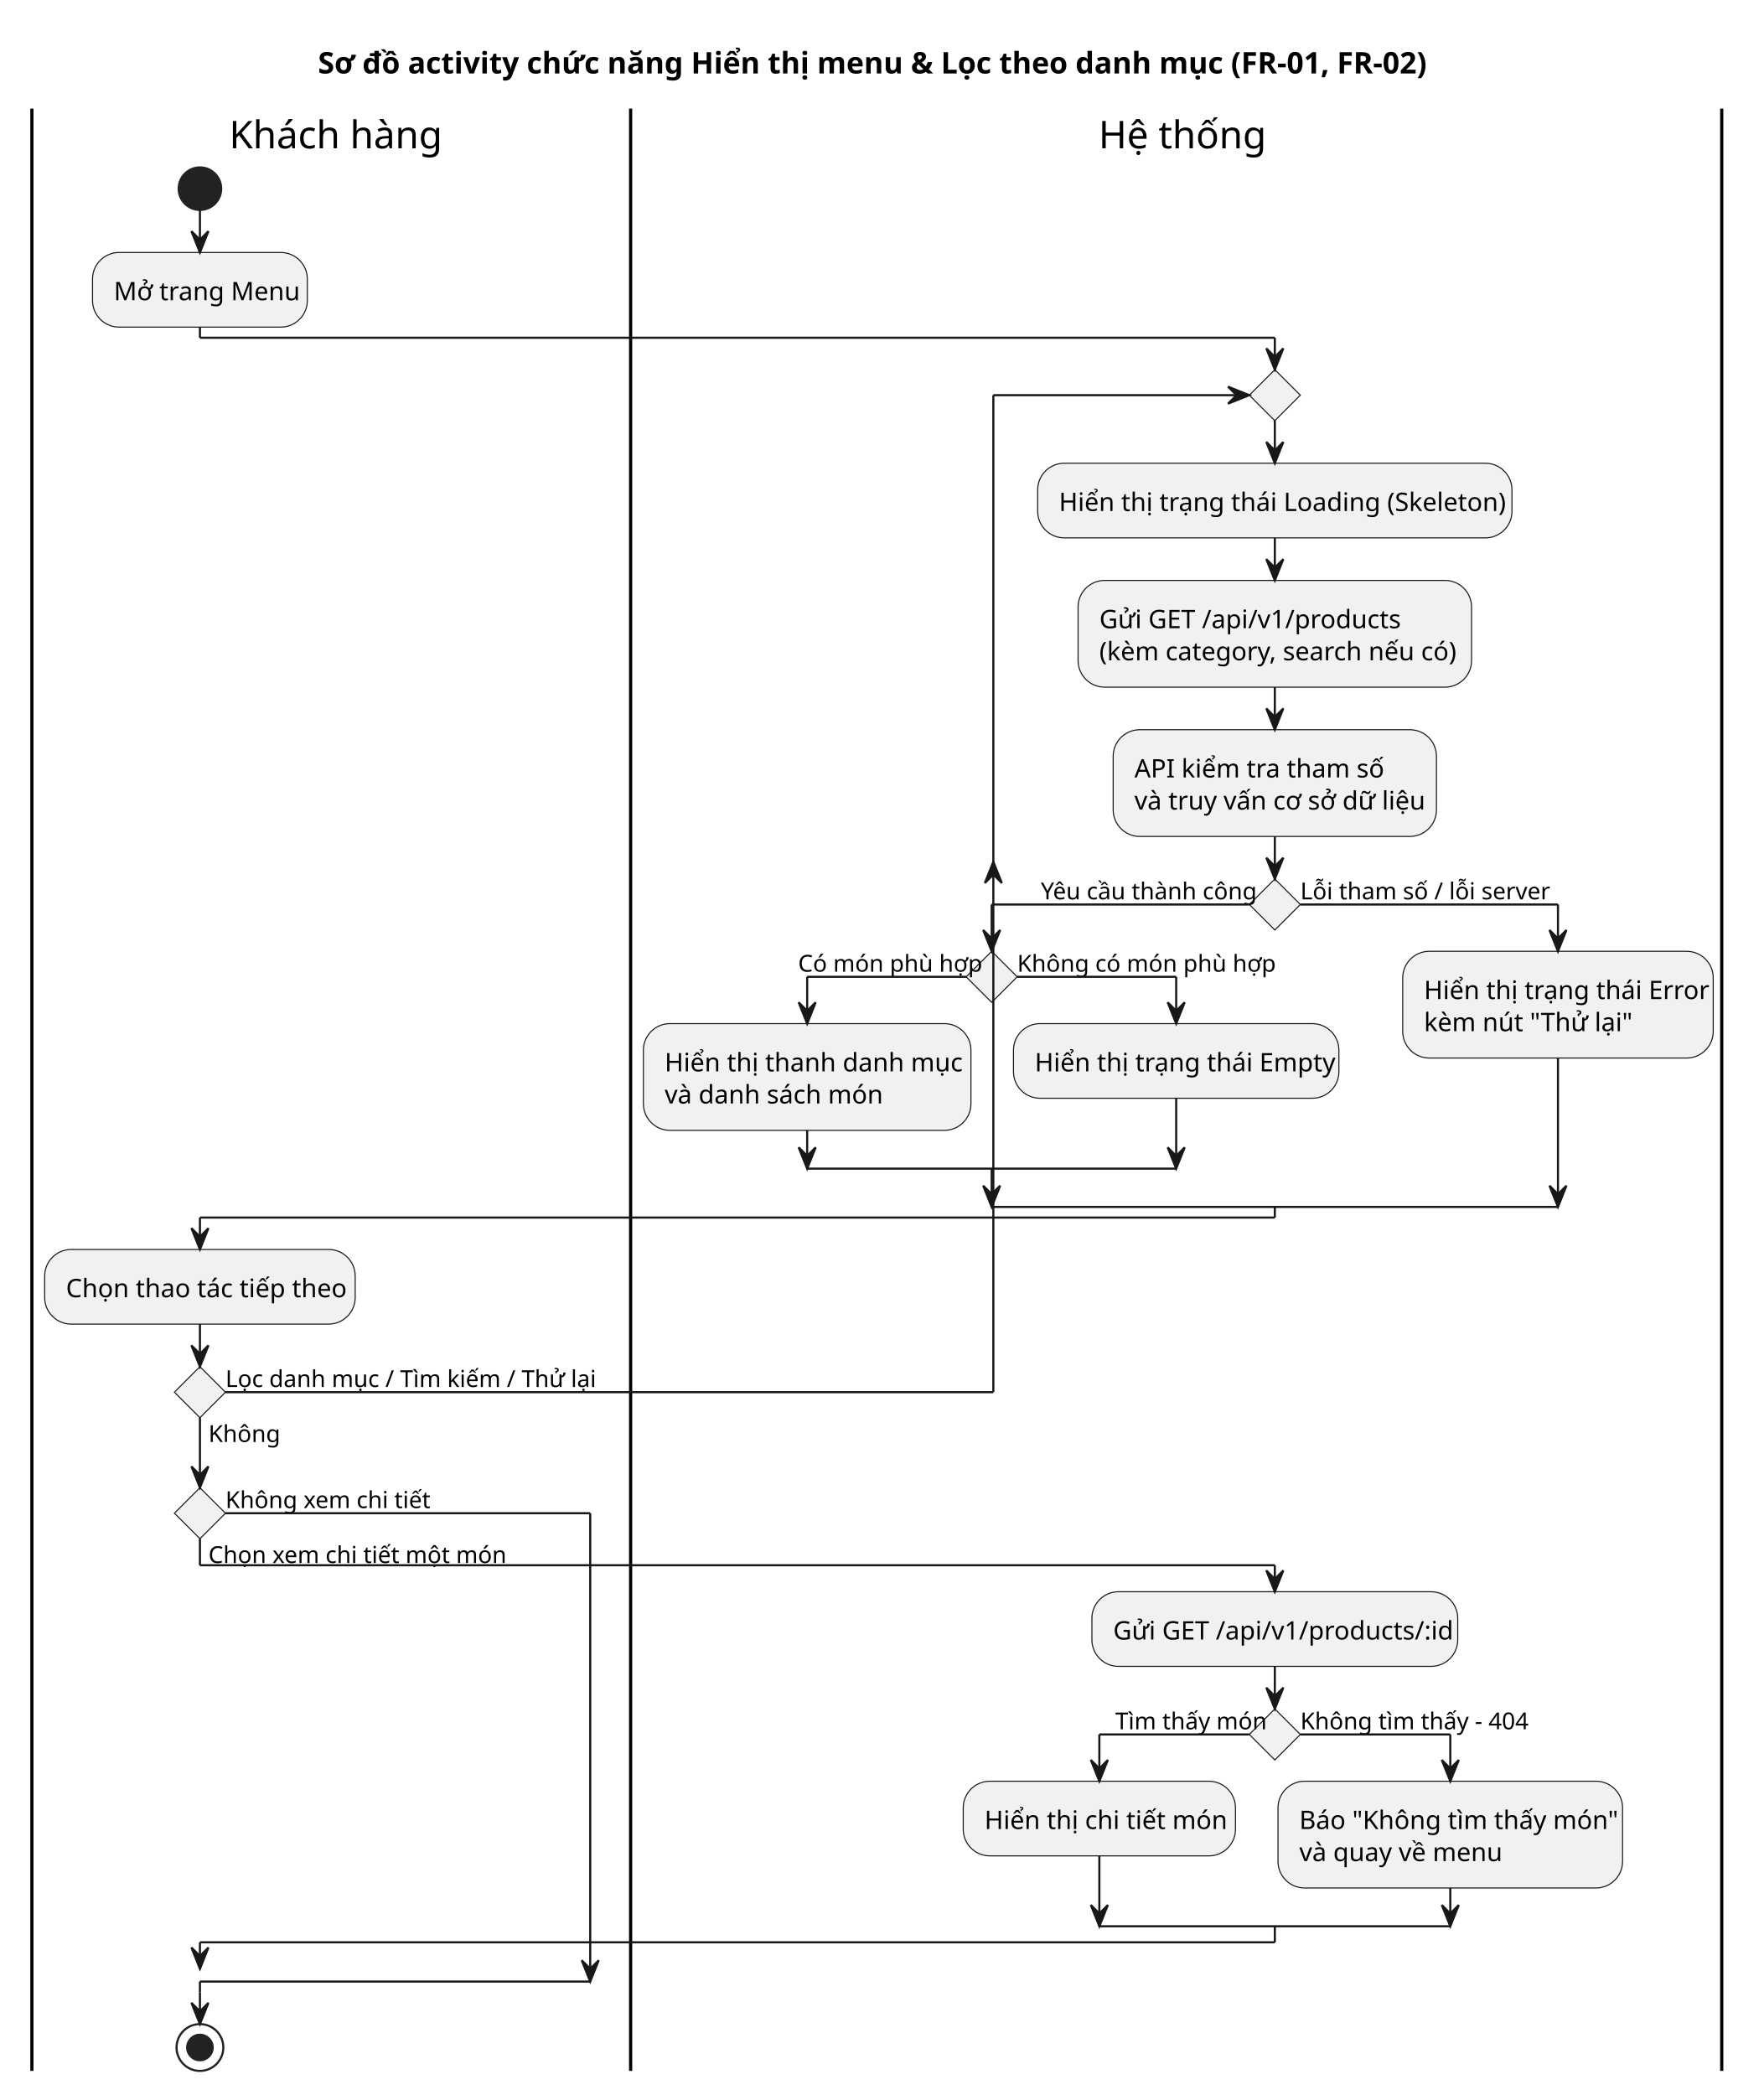
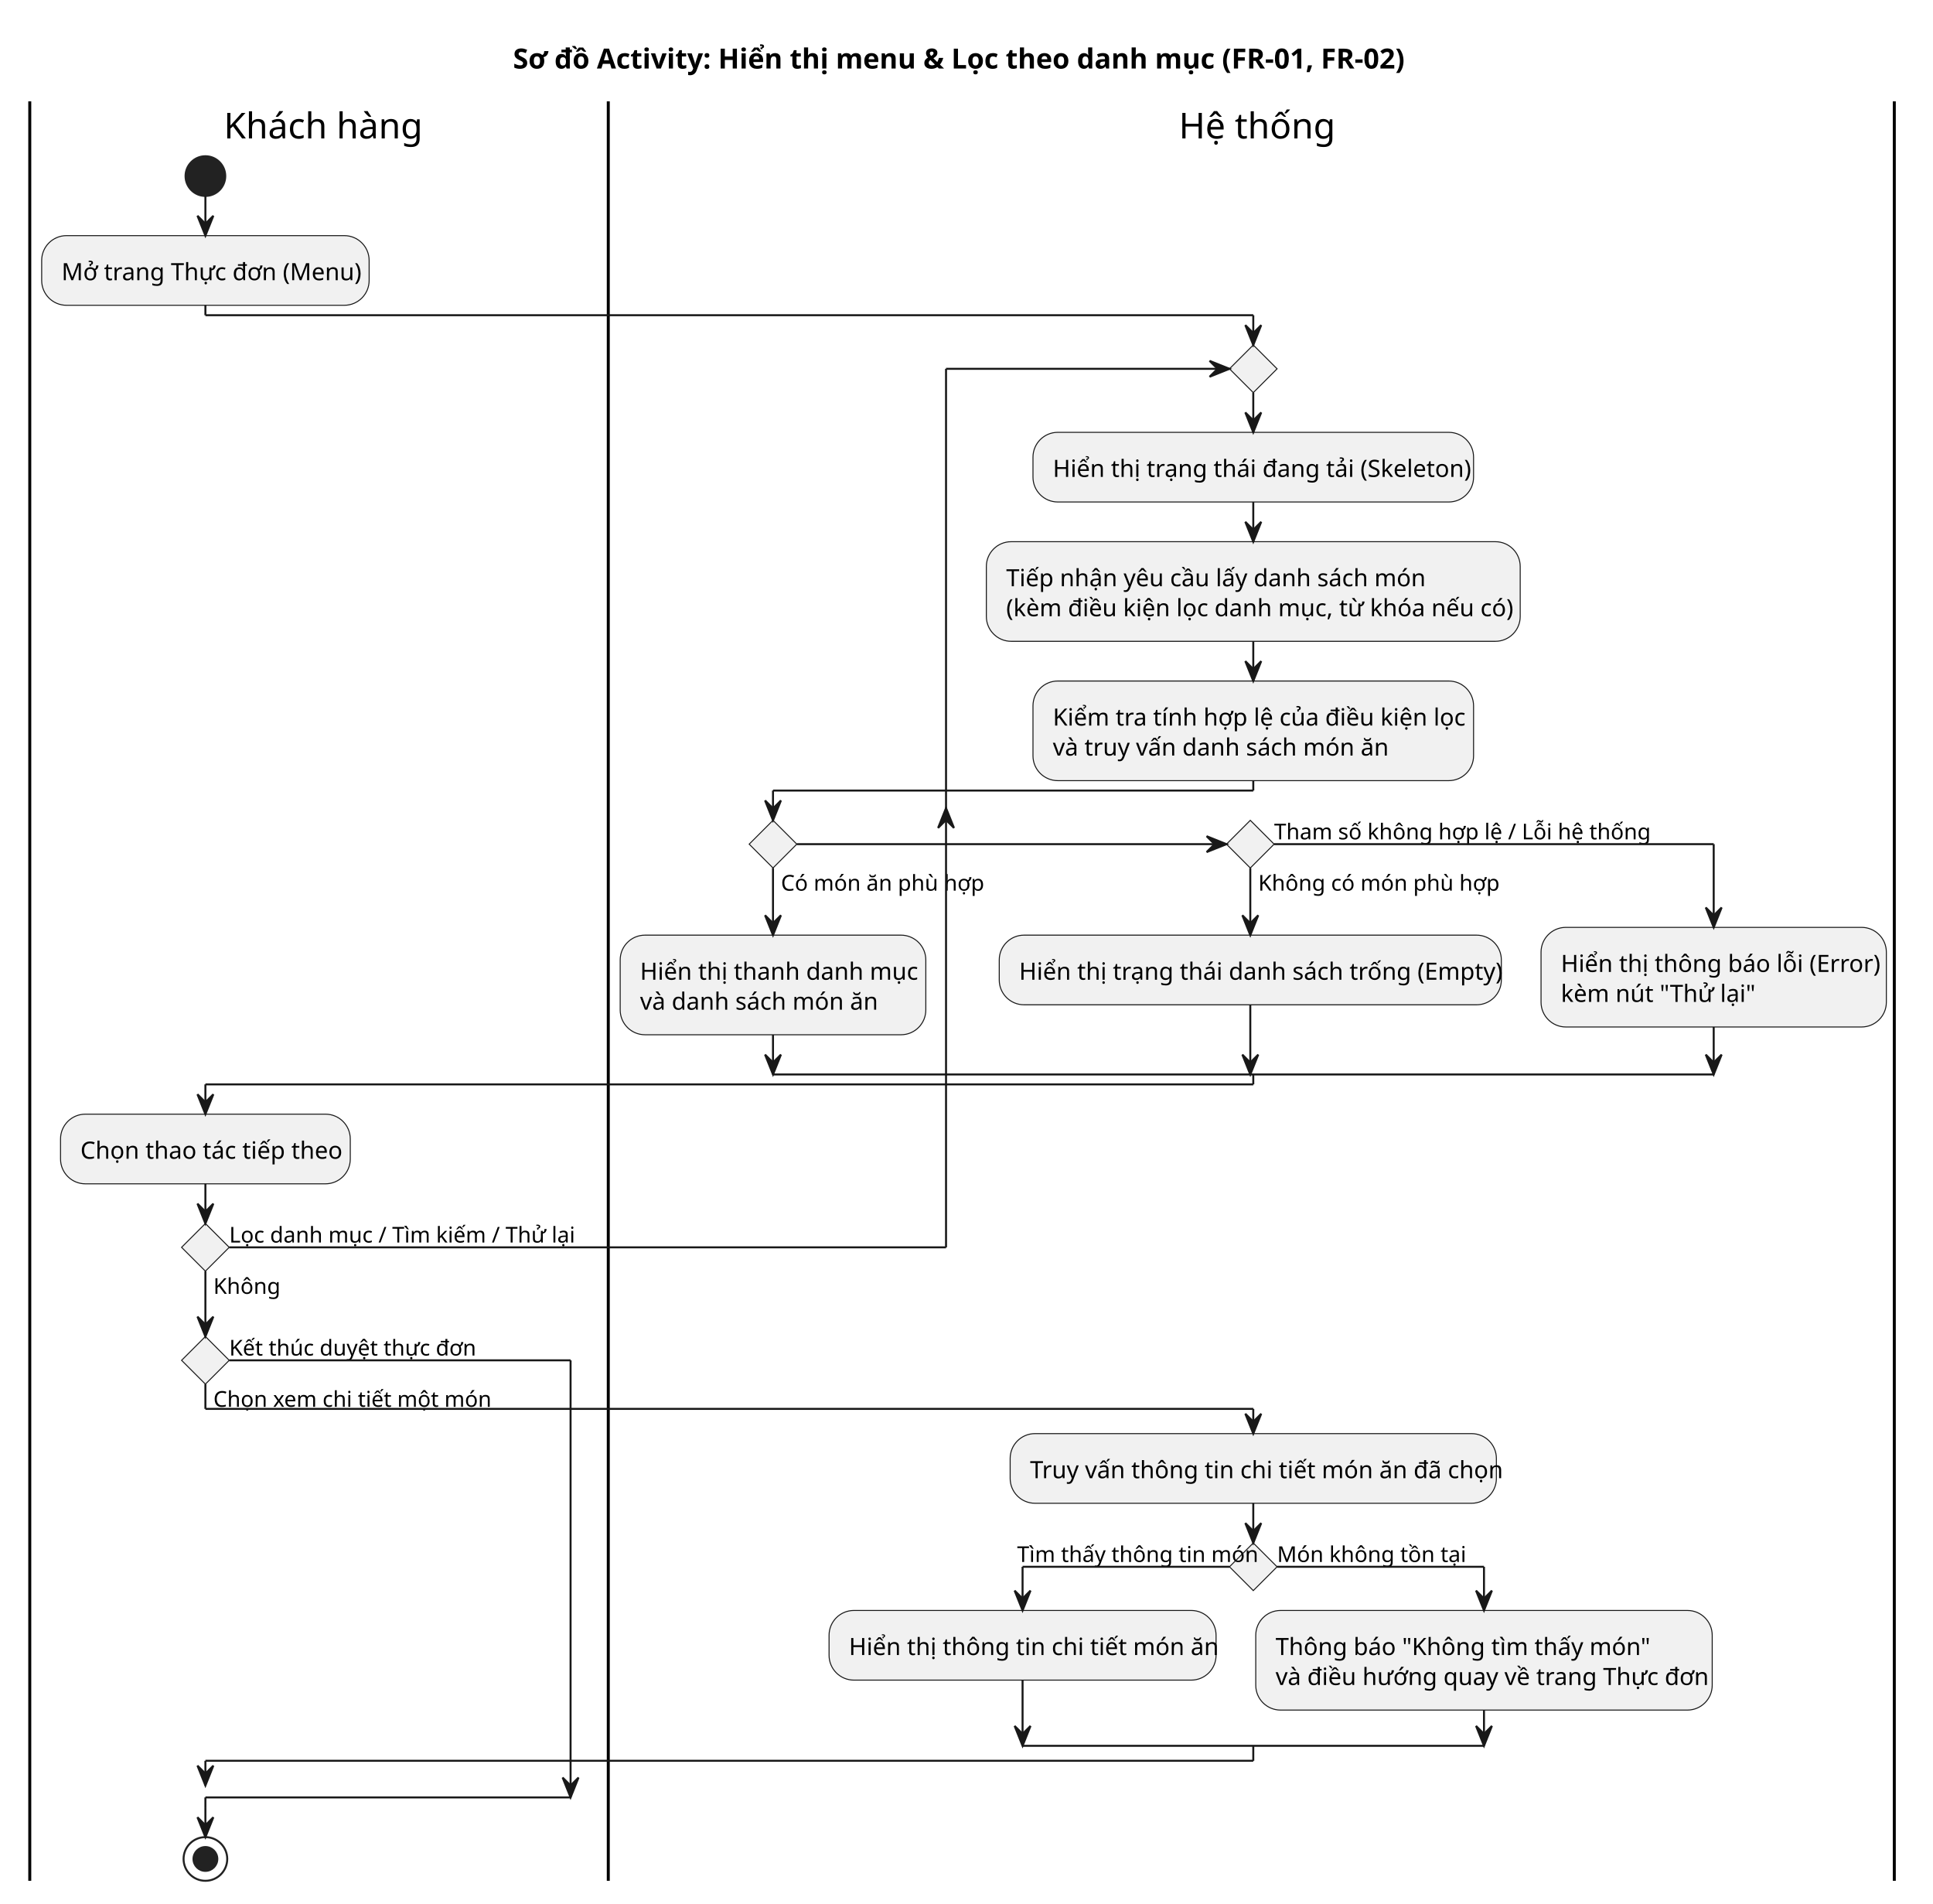
- <svg xmlns="http://www.w3.org/2000/svg" contentStyleType="text/css" height="985px" preserveAspectRatio="none" style="width:829px;height:985px;background:#FFFFFF;" version="1.1" viewBox="0 0 829 985" width="829px" zoomAndPan="magnify">
+ <svg xmlns="http://www.w3.org/2000/svg" contentStyleType="text/css" height="959px" preserveAspectRatio="none" style="width:974px;height:959px;background:#FFFFFF;" version="1.1" viewBox="0 0 974 959" width="974px" zoomAndPan="magnify">
  <defs />
  <g>
-     <text fill="#000000" font-family="sans-serif" font-size="14" font-weight="bold" lengthAdjust="spacing" textLength="527" x="149.5" y="34.533">Sơ đồ activity chức năng Hiển thị menu &amp; Lọc theo danh mục (FR-01, FR-02)</text>
-     <rect fill="none" height="22.641" style="stroke:none;stroke-width:1.0;" width="796" x="15" y="51.065" />
-     <ellipse cx="94" cy="88.705" fill="#222222" rx="10" ry="10" style="stroke:#222222;stroke-width:1.0;" />
-     <rect fill="#F1F1F1" height="35.094" rx="12.5" ry="12.5" style="stroke:#181818;stroke-width:0.5;" width="101" x="43.5" y="118.705" />
-     <text fill="#000000" font-family="sans-serif" font-size="12" lengthAdjust="spacing" textLength="81" x="53.5" y="141.162">Mở trang Menu</text>
-     <rect fill="#F1F1F1" height="35.094" rx="12.5" ry="12.5" style="stroke:#181818;stroke-width:0.5;" width="146" x="21" y="587.455" />
-     <text fill="#000000" font-family="sans-serif" font-size="12" lengthAdjust="spacing" textLength="126" x="31" y="609.912">Chọn thao tác tiếp theo</text>
-     <polygon fill="#F1F1F1" points="94,642.549,94,642.549,106,654.549,94,666.549,94,666.549,82,654.549,94,642.549" style="stroke:#181818;stroke-width:0.5;" />
-     <text fill="#000000" font-family="sans-serif" font-size="11" lengthAdjust="spacing" textLength="31" x="98" y="677.968">Không</text>
-     <text fill="#000000" font-family="sans-serif" font-size="11" lengthAdjust="spacing" textLength="158" x="106" y="652.132">Lọc danh mục / Tìm kiếm / Thử lại</text>
-     <polygon fill="#F1F1F1" points="94,699.468,94,699.468,106,711.468,94,723.468,94,723.468,82,711.468,94,699.468" style="stroke:#181818;stroke-width:0.5;" />
-     <text fill="#000000" font-family="sans-serif" font-size="11" lengthAdjust="spacing" textLength="125" x="98" y="734.887">Chọn xem chi tiết một món</text>
-     <text fill="#000000" font-family="sans-serif" font-size="11" lengthAdjust="spacing" textLength="88" x="106" y="709.051">Không xem chi tiết</text>
-     <ellipse cx="94" cy="962.667" fill="none" rx="11" ry="11" style="stroke:#222222;stroke-width:1.0;" />
-     <ellipse cx="94" cy="962.667" fill="#222222" rx="6" ry="6" style="stroke:#222222;stroke-width:1.0;" />
-     <line style="stroke:#000000;stroke-width:1.5;" x1="15" x2="15" y1="51.065" y2="973.667" />
-     <rect fill="#F1F1F1" height="35.094" rx="12.5" ry="12.5" style="stroke:#181818;stroke-width:0.5;" width="223" x="487.875" y="217.799" />
-     <text fill="#000000" font-family="sans-serif" font-size="12" lengthAdjust="spacing" textLength="203" x="497.875" y="240.256">Hiển thị trạng thái Loading (Skeleton)</text>
-     <rect fill="#F1F1F1" height="50.188" rx="12.5" ry="12.5" style="stroke:#181818;stroke-width:0.5;" width="185" x="506.875" y="272.893" />
-     <text fill="#000000" font-family="sans-serif" font-size="12" lengthAdjust="spacing" textLength="136" x="516.875" y="295.35">Gửi GET /api/v1/products</text>
-     <text fill="#000000" font-family="sans-serif" font-size="12" lengthAdjust="spacing" textLength="165" x="516.875" y="310.443">(kèm category, search nếu có)</text>
-     <rect fill="#F1F1F1" height="50.188" rx="12.5" ry="12.5" style="stroke:#181818;stroke-width:0.5;" width="152" x="523.375" y="343.08" />
-     <text fill="#000000" font-family="sans-serif" font-size="12" lengthAdjust="spacing" textLength="113" x="533.375" y="365.537">API kiểm tra tham số</text>
-     <text fill="#000000" font-family="sans-serif" font-size="12" lengthAdjust="spacing" textLength="132" x="533.375" y="380.631">và truy vấn cơ sở dữ liệu</text>
-     <polygon fill="#F1F1F1" points="599.375,413.268,599.375,413.268,611.375,425.268,599.375,437.268,599.375,437.268,587.375,425.268,599.375,413.268" style="stroke:#181818;stroke-width:0.5;" />
-     <text fill="#000000" font-family="sans-serif" font-size="11" lengthAdjust="spacing" textLength="98" x="489.375" y="422.851">Yêu cầu thành công</text>
-     <text fill="#000000" font-family="sans-serif" font-size="11" lengthAdjust="spacing" textLength="109" x="611.375" y="422.851">Lỗi tham số / lỗi server</text>
-     <polygon fill="#F1F1F1" points="466.25,447.268,466.25,447.268,478.25,459.268,466.25,471.268,466.25,471.268,454.25,459.268,466.25,447.268" style="stroke:#181818;stroke-width:0.5;" />
-     <text fill="#000000" font-family="sans-serif" font-size="11" lengthAdjust="spacing" textLength="79" x="375.25" y="456.851">Có món phù hợp</text>
-     <text fill="#000000" font-family="sans-serif" font-size="11" lengthAdjust="spacing" textLength="112" x="478.25" y="456.851">Không có món phù hợp</text>
-     <rect fill="#F1F1F1" height="50.188" rx="12.5" ry="12.5" style="stroke:#181818;stroke-width:0.5;" width="154" x="302.5" y="481.268" />
-     <text fill="#000000" font-family="sans-serif" font-size="12" lengthAdjust="spacing" textLength="134" x="312.5" y="503.725">Hiển thị thanh danh mục</text>
-     <text fill="#000000" font-family="sans-serif" font-size="12" lengthAdjust="spacing" textLength="101" x="312.5" y="518.818">và danh sách món</text>
-     <rect fill="#F1F1F1" height="35.094" rx="12.5" ry="12.5" style="stroke:#181818;stroke-width:0.5;" width="153" x="476.5" y="481.268" />
-     <text fill="#000000" font-family="sans-serif" font-size="12" lengthAdjust="spacing" textLength="133" x="486.5" y="503.725">Hiển thị trạng thái Empty</text>
-     <rect fill="#F1F1F1" height="50.188" rx="12.5" ry="12.5" style="stroke:#181818;stroke-width:0.5;" width="146" x="659.5" y="447.268" />
-     <text fill="#000000" font-family="sans-serif" font-size="12" lengthAdjust="spacing" textLength="126" x="669.5" y="469.725">Hiển thị trạng thái Error</text>
-     <text fill="#000000" font-family="sans-serif" font-size="12" lengthAdjust="spacing" textLength="93" x="669.5" y="484.818">kèm nút "Thử lại"</text>
-     <polygon fill="#F1F1F1" points="599.375,173.799,611.375,185.799,599.375,197.799,587.375,185.799,599.375,173.799" style="stroke:#181818;stroke-width:0.5;" />
-     <rect fill="#F1F1F1" height="35.094" rx="12.5" ry="12.5" style="stroke:#181818;stroke-width:0.5;" width="172" x="513.375" y="748.386" />
-     <text fill="#000000" font-family="sans-serif" font-size="12" lengthAdjust="spacing" textLength="152" x="523.375" y="770.843">Gửi GET /api/v1/products/:id</text>
-     <polygon fill="#F1F1F1" points="599.375,803.48,599.375,803.48,611.375,815.48,599.375,827.48,599.375,827.48,587.375,815.48,599.375,803.48" style="stroke:#181818;stroke-width:0.5;" />
-     <text fill="#000000" font-family="sans-serif" font-size="11" lengthAdjust="spacing" textLength="63" x="524.375" y="813.062">Tìm thấy món</text>
-     <text fill="#000000" font-family="sans-serif" font-size="11" lengthAdjust="spacing" textLength="99" x="611.375" y="813.062">Không tìm thấy - 404</text>
-     <rect fill="#F1F1F1" height="35.094" rx="12.5" ry="12.5" style="stroke:#181818;stroke-width:0.5;" width="128" x="452.875" y="837.48" />
-     <text fill="#000000" font-family="sans-serif" font-size="12" lengthAdjust="spacing" textLength="108" x="462.875" y="859.937">Hiển thị chi tiết món</text>
-     <rect fill="#F1F1F1" height="50.188" rx="12.5" ry="12.5" style="stroke:#181818;stroke-width:0.5;" width="162" x="600.875" y="837.48" />
-     <text fill="#000000" font-family="sans-serif" font-size="12" lengthAdjust="spacing" textLength="142" x="610.875" y="859.937">Báo "Không tìm thấy món"</text>
-     <text fill="#000000" font-family="sans-serif" font-size="12" lengthAdjust="spacing" textLength="91" x="610.875" y="875.03">và quay về menu</text>
-     <line style="stroke:#000000;stroke-width:1.5;" x1="296.5" x2="296.5" y1="51.065" y2="973.667" />
-     <line style="stroke:#000000;stroke-width:1.5;" x1="809.5" x2="809.5" y1="51.065" y2="973.667" />
-     <line style="stroke:#181818;stroke-width:1.0;" x1="94" x2="94" y1="98.705" y2="118.705" />
-     <polygon fill="#181818" points="90,108.705,94,118.705,98,108.705,94,112.705" style="stroke:#181818;stroke-width:1.0;" />
-     <line style="stroke:#181818;stroke-width:1.0;" x1="94" x2="94" y1="622.549" y2="642.549" />
-     <polygon fill="#181818" points="90,632.549,94,642.549,98,632.549,94,636.549" style="stroke:#181818;stroke-width:1.0;" />
-     <line style="stroke:#181818;stroke-width:1.0;" x1="106" x2="277.5" y1="711.468" y2="711.468" />
-     <line style="stroke:#181818;stroke-width:1.0;" x1="277.5" x2="277.5" y1="711.468" y2="931.667" />
-     <polygon fill="#181818" points="273.5,921.667,277.5,931.667,281.5,921.667,277.5,925.667" style="stroke:#181818;stroke-width:1.0;" />
-     <line style="stroke:#181818;stroke-width:1.0;" x1="277.5" x2="94" y1="931.667" y2="931.667" />
-     <line style="stroke:#181818;stroke-width:1.0;" x1="94" x2="94" y1="931.667" y2="936.667" />
-     <line style="stroke:#181818;stroke-width:1.0;" x1="94" x2="94" y1="666.549" y2="699.468" />
-     <polygon fill="#181818" points="90,689.468,94,699.468,98,689.468,94,693.468" style="stroke:#181818;stroke-width:1.0;" />
-     <line style="stroke:#181818;stroke-width:1.0;" x1="94" x2="94" y1="936.667" y2="951.667" />
-     <polygon fill="#181818" points="90,941.667,94,951.667,98,941.667,94,945.667" style="stroke:#181818;stroke-width:1.0;" />
-     <line style="stroke:#181818;stroke-width:1.0;" x1="599.375" x2="599.375" y1="252.893" y2="272.893" />
-     <polygon fill="#181818" points="595.375,262.893,599.375,272.893,603.375,262.893,599.375,266.893" style="stroke:#181818;stroke-width:1.0;" />
-     <line style="stroke:#181818;stroke-width:1.0;" x1="599.375" x2="599.375" y1="323.08" y2="343.08" />
-     <polygon fill="#181818" points="595.375,333.08,599.375,343.08,603.375,333.08,599.375,337.08" style="stroke:#181818;stroke-width:1.0;" />
-     <line style="stroke:#181818;stroke-width:1.0;" x1="454.25" x2="379.5" y1="459.268" y2="459.268" />
-     <line style="stroke:#181818;stroke-width:1.0;" x1="379.5" x2="379.5" y1="459.268" y2="481.268" />
-     <polygon fill="#181818" points="375.5,471.268,379.5,481.268,383.5,471.268,379.5,475.268" style="stroke:#181818;stroke-width:1.0;" />
-     <line style="stroke:#181818;stroke-width:1.0;" x1="478.25" x2="553" y1="459.268" y2="459.268" />
-     <line style="stroke:#181818;stroke-width:1.0;" x1="553" x2="553" y1="459.268" y2="481.268" />
-     <polygon fill="#181818" points="549,471.268,553,481.268,557,471.268,553,475.268" style="stroke:#181818;stroke-width:1.0;" />
-     <line style="stroke:#181818;stroke-width:1.0;" x1="379.5" x2="379.5" y1="531.455" y2="549.455" />
-     <polygon fill="#181818" points="375.5,539.455,379.5,549.455,383.5,539.455,379.5,543.455" style="stroke:#181818;stroke-width:1.0;" />
-     <line style="stroke:#181818;stroke-width:1.0;" x1="553" x2="553" y1="516.361" y2="549.455" />
-     <polygon fill="#181818" points="549,539.455,553,549.455,557,539.455,553,543.455" style="stroke:#181818;stroke-width:1.0;" />
-     <line style="stroke:#181818;stroke-width:1.0;" x1="379.5" x2="553" y1="549.455" y2="549.455" />
-     <line style="stroke:#181818;stroke-width:1.0;" x1="587.375" x2="466.25" y1="425.268" y2="425.268" />
-     <line style="stroke:#181818;stroke-width:1.0;" x1="466.25" x2="466.25" y1="425.268" y2="447.268" />
-     <polygon fill="#181818" points="462.25,437.268,466.25,447.268,470.25,437.268,466.25,441.268" style="stroke:#181818;stroke-width:1.0;" />
-     <line style="stroke:#181818;stroke-width:1.0;" x1="611.375" x2="732.5" y1="425.268" y2="425.268" />
-     <line style="stroke:#181818;stroke-width:1.0;" x1="732.5" x2="732.5" y1="425.268" y2="447.268" />
-     <polygon fill="#181818" points="728.5,437.268,732.5,447.268,736.5,437.268,732.5,441.268" style="stroke:#181818;stroke-width:1.0;" />
-     <line style="stroke:#181818;stroke-width:1.0;" x1="466.25" x2="466.25" y1="549.455" y2="567.455" />
-     <polygon fill="#181818" points="462.25,557.455,466.25,567.455,470.25,557.455,466.25,561.455" style="stroke:#181818;stroke-width:1.0;" />
-     <line style="stroke:#181818;stroke-width:1.0;" x1="732.5" x2="732.5" y1="497.455" y2="567.455" />
-     <polygon fill="#181818" points="728.5,557.455,732.5,567.455,736.5,557.455,732.5,561.455" style="stroke:#181818;stroke-width:1.0;" />
-     <line style="stroke:#181818;stroke-width:1.0;" x1="466.25" x2="732.5" y1="567.455" y2="567.455" />
-     <line style="stroke:#181818;stroke-width:1.0;" x1="599.375" x2="599.375" y1="393.268" y2="413.268" />
-     <polygon fill="#181818" points="595.375,403.268,599.375,413.268,603.375,403.268,599.375,407.268" style="stroke:#181818;stroke-width:1.0;" />
-     <line style="stroke:#181818;stroke-width:1.0;" x1="599.375" x2="599.375" y1="197.799" y2="217.799" />
-     <polygon fill="#181818" points="595.375,207.799,599.375,217.799,603.375,207.799,599.375,211.799" style="stroke:#181818;stroke-width:1.0;" />
-     <line style="stroke:#181818;stroke-width:1.0;" x1="587.375" x2="516.875" y1="815.48" y2="815.48" />
-     <line style="stroke:#181818;stroke-width:1.0;" x1="516.875" x2="516.875" y1="815.48" y2="837.48" />
-     <polygon fill="#181818" points="512.875,827.48,516.875,837.48,520.875,827.48,516.875,831.48" style="stroke:#181818;stroke-width:1.0;" />
-     <line style="stroke:#181818;stroke-width:1.0;" x1="611.375" x2="681.875" y1="815.48" y2="815.48" />
-     <line style="stroke:#181818;stroke-width:1.0;" x1="681.875" x2="681.875" y1="815.48" y2="837.48" />
-     <polygon fill="#181818" points="677.875,827.48,681.875,837.48,685.875,827.48,681.875,831.48" style="stroke:#181818;stroke-width:1.0;" />
-     <line style="stroke:#181818;stroke-width:1.0;" x1="516.875" x2="516.875" y1="872.573" y2="905.667" />
-     <polygon fill="#181818" points="512.875,895.667,516.875,905.667,520.875,895.667,516.875,899.667" style="stroke:#181818;stroke-width:1.0;" />
-     <line style="stroke:#181818;stroke-width:1.0;" x1="681.875" x2="681.875" y1="887.667" y2="905.667" />
-     <polygon fill="#181818" points="677.875,895.667,681.875,905.667,685.875,895.667,681.875,899.667" style="stroke:#181818;stroke-width:1.0;" />
-     <line style="stroke:#181818;stroke-width:1.0;" x1="516.875" x2="681.875" y1="905.667" y2="905.667" />
-     <line style="stroke:#181818;stroke-width:1.0;" x1="599.375" x2="599.375" y1="783.48" y2="803.48" />
-     <polygon fill="#181818" points="595.375,793.48,599.375,803.48,603.375,793.48,599.375,797.48" style="stroke:#181818;stroke-width:1.0;" />
-     <line style="stroke:#181818;stroke-width:1.0;" x1="599.375" x2="599.375" y1="567.455" y2="572.455" />
-     <line style="stroke:#181818;stroke-width:1.0;" x1="599.375" x2="94" y1="572.455" y2="572.455" />
-     <line style="stroke:#181818;stroke-width:1.0;" x1="94" x2="94" y1="572.455" y2="587.455" />
-     <polygon fill="#181818" points="90,577.455,94,587.455,98,577.455,94,581.455" style="stroke:#181818;stroke-width:1.0;" />
-     <line style="stroke:#181818;stroke-width:1.0;" x1="106" x2="467.031" y1="654.549" y2="654.549" />
-     <polygon fill="#181818" points="463.031,415.174,467.031,405.174,471.031,415.174,467.031,411.174" style="stroke:#181818;stroke-width:1.0;" />
-     <line style="stroke:#181818;stroke-width:1.0;" x1="467.031" x2="467.031" y1="185.799" y2="654.549" />
-     <line style="stroke:#181818;stroke-width:1.0;" x1="467.031" x2="587.375" y1="185.799" y2="185.799" />
-     <polygon fill="#181818" points="577.375,181.799,587.375,185.799,577.375,189.799,581.375,185.799" style="stroke:#181818;stroke-width:1.0;" />
-     <line style="stroke:#181818;stroke-width:1.0;" x1="94" x2="94" y1="153.799" y2="158.799" />
-     <line style="stroke:#181818;stroke-width:1.0;" x1="94" x2="599.375" y1="158.799" y2="158.799" />
-     <line style="stroke:#181818;stroke-width:1.0;" x1="599.375" x2="599.375" y1="158.799" y2="173.799" />
-     <polygon fill="#181818" points="595.375,163.799,599.375,173.799,603.375,163.799,599.375,167.799" style="stroke:#181818;stroke-width:1.0;" />
-     <line style="stroke:#181818;stroke-width:1.0;" x1="94" x2="94" y1="723.468" y2="735.927" />
-     <line style="stroke:#181818;stroke-width:1.0;" x1="94" x2="599.375" y1="735.927" y2="735.927" />
-     <line style="stroke:#181818;stroke-width:1.0;" x1="599.375" x2="599.375" y1="735.927" y2="748.386" />
-     <polygon fill="#181818" points="595.375,738.386,599.375,748.386,603.375,738.386,599.375,742.386" style="stroke:#181818;stroke-width:1.0;" />
-     <line style="stroke:#181818;stroke-width:1.0;" x1="599.375" x2="599.375" y1="905.667" y2="913.208" />
-     <line style="stroke:#181818;stroke-width:1.0;" x1="599.375" x2="94" y1="913.208" y2="913.208" />
-     <line style="stroke:#181818;stroke-width:1.0;" x1="94" x2="94" y1="913.208" y2="925.667" />
-     <polygon fill="#181818" points="90,915.667,94,925.667,98,915.667,94,919.667" style="stroke:#181818;stroke-width:1.0;" />
-     <text fill="#000000" font-family="sans-serif" font-size="18" lengthAdjust="spacing" textLength="96" x="107.75" y="69.75">Khách hàng</text>
-     <text fill="#000000" font-family="sans-serif" font-size="18" lengthAdjust="spacing" textLength="73" x="516.5" y="69.75">Hệ thống</text>
+     <text fill="#000000" font-family="sans-serif" font-size="14" font-weight="bold" lengthAdjust="spacing" textLength="454" x="258.5" y="34.533">Sơ đồ Activity: Hiển thị menu &amp; Lọc theo danh mục (FR-01, FR-02)</text>
+     <rect fill="none" height="22.641" style="stroke:none;stroke-width:1.0;" width="941" x="15" y="51.065" />
+     <ellipse cx="103.5" cy="88.705" fill="#222222" rx="10" ry="10" style="stroke:#222222;stroke-width:1.0;" />
+     <rect fill="#F1F1F1" height="35.094" rx="12.5" ry="12.5" style="stroke:#181818;stroke-width:0.5;" width="165" x="21" y="118.705" />
+     <text fill="#000000" font-family="sans-serif" font-size="12" lengthAdjust="spacing" textLength="145" x="31" y="141.162">Mở trang Thực đơn (Menu)</text>
+     <rect fill="#F1F1F1" height="35.094" rx="12.5" ry="12.5" style="stroke:#181818;stroke-width:0.5;" width="146" x="30.5" y="561.291" />
+     <text fill="#000000" font-family="sans-serif" font-size="12" lengthAdjust="spacing" textLength="126" x="40.5" y="583.748">Chọn thao tác tiếp theo</text>
+     <polygon fill="#F1F1F1" points="103.5,616.385,103.5,616.385,115.5,628.385,103.5,640.385,103.5,640.385,91.5,628.385,103.5,616.385" style="stroke:#181818;stroke-width:0.5;" />
+     <text fill="#000000" font-family="sans-serif" font-size="11" lengthAdjust="spacing" textLength="31" x="107.5" y="651.804">Không</text>
+     <text fill="#000000" font-family="sans-serif" font-size="11" lengthAdjust="spacing" textLength="158" x="115.5" y="625.968">Lọc danh mục / Tìm kiếm / Thử lại</text>
+     <polygon fill="#F1F1F1" points="103.5,673.304,103.5,673.304,115.5,685.304,103.5,697.304,103.5,697.304,91.5,685.304,103.5,673.304" style="stroke:#181818;stroke-width:0.5;" />
+     <text fill="#000000" font-family="sans-serif" font-size="11" lengthAdjust="spacing" textLength="125" x="107.5" y="708.723">Chọn xem chi tiết một món</text>
+     <text fill="#000000" font-family="sans-serif" font-size="11" lengthAdjust="spacing" textLength="117" x="115.5" y="682.887">Kết thúc duyệt thực đơn</text>
+     <ellipse cx="103.5" cy="936.503" fill="none" rx="11" ry="11" style="stroke:#222222;stroke-width:1.0;" />
+     <ellipse cx="103.5" cy="936.503" fill="#222222" rx="6" ry="6" style="stroke:#222222;stroke-width:1.0;" />
+     <line style="stroke:#000000;stroke-width:1.5;" x1="15" x2="15" y1="51.065" y2="947.503" />
+     <rect fill="#F1F1F1" height="35.094" rx="12.5" ry="12.5" style="stroke:#181818;stroke-width:0.5;" width="222" x="520.5" y="217.799" />
+     <text fill="#000000" font-family="sans-serif" font-size="12" lengthAdjust="spacing" textLength="202" x="530.5" y="240.256">Hiển thị trạng thái đang tải (Skeleton)</text>
+     <rect fill="#F1F1F1" height="50.188" rx="12.5" ry="12.5" style="stroke:#181818;stroke-width:0.5;" width="269" x="497" y="272.893" />
+     <text fill="#000000" font-family="sans-serif" font-size="12" lengthAdjust="spacing" textLength="207" x="507" y="295.35">Tiếp nhận yêu cầu lấy danh sách món</text>
+     <text fill="#000000" font-family="sans-serif" font-size="12" lengthAdjust="spacing" textLength="249" x="507" y="310.443">(kèm điều kiện lọc danh mục, từ khóa nếu có)</text>
+     <rect fill="#F1F1F1" height="50.188" rx="12.5" ry="12.5" style="stroke:#181818;stroke-width:0.5;" width="222" x="520.5" y="343.08" />
+     <text fill="#000000" font-family="sans-serif" font-size="12" lengthAdjust="spacing" textLength="202" x="530.5" y="365.537">Kiểm tra tính hợp lệ của điều kiện lọc</text>
+     <text fill="#000000" font-family="sans-serif" font-size="12" lengthAdjust="spacing" textLength="162" x="530.5" y="380.631">và truy vấn danh sách món ăn</text>
+     <polygon fill="#F1F1F1" points="389.5,413.268,389.5,413.268,401.5,425.268,389.5,437.268,389.5,437.268,377.5,425.268,389.5,413.268" style="stroke:#181818;stroke-width:0.5;" />
+     <text fill="#000000" font-family="sans-serif" font-size="11" lengthAdjust="spacing" textLength="94" x="393.5" y="448.687">Có món ăn phù hợp</text>
+     <rect fill="#F1F1F1" height="50.188" rx="12.5" ry="12.5" style="stroke:#181818;stroke-width:0.5;" width="154" x="312.5" y="471.103" />
+     <text fill="#000000" font-family="sans-serif" font-size="12" lengthAdjust="spacing" textLength="134" x="322.5" y="493.56">Hiển thị thanh danh mục</text>
+     <text fill="#000000" font-family="sans-serif" font-size="12" lengthAdjust="spacing" textLength="118" x="322.5" y="508.654">và danh sách món ăn</text>
+     <polygon fill="#F1F1F1" points="630,413.268,630,413.268,642,425.268,630,437.268,630,437.268,618,425.268,630,413.268" style="stroke:#181818;stroke-width:0.5;" />
+     <text fill="#000000" font-family="sans-serif" font-size="11" lengthAdjust="spacing" textLength="112" x="634" y="448.687">Không có món phù hợp</text>
+     <text fill="#000000" font-family="sans-serif" font-size="11" lengthAdjust="spacing" textLength="174" x="642" y="422.851">Tham số không hợp lệ / Lỗi hệ thống</text>
+     <rect fill="#F1F1F1" height="35.094" rx="12.5" ry="12.5" style="stroke:#181818;stroke-width:0.5;" width="253" x="503.5" y="471.103" />
+     <text fill="#000000" font-family="sans-serif" font-size="12" lengthAdjust="spacing" textLength="233" x="513.5" y="493.56">Hiển thị trạng thái danh sách trống (Empty)</text>
+     <rect fill="#F1F1F1" height="50.188" rx="12.5" ry="12.5" style="stroke:#181818;stroke-width:0.5;" width="174" x="776.5" y="467.185" />
+     <text fill="#000000" font-family="sans-serif" font-size="12" lengthAdjust="spacing" textLength="154" x="786.5" y="489.643">Hiển thị thông báo lỗi (Error)</text>
+     <text fill="#000000" font-family="sans-serif" font-size="12" lengthAdjust="spacing" textLength="93" x="786.5" y="504.736">kèm nút "Thử lại"</text>
+     <polygon fill="#F1F1F1" points="631.5,173.799,643.5,185.799,631.5,197.799,619.5,185.799,631.5,173.799" style="stroke:#181818;stroke-width:0.5;" />
+     <rect fill="#F1F1F1" height="35.094" rx="12.5" ry="12.5" style="stroke:#181818;stroke-width:0.5;" width="245" x="509" y="722.222" />
+     <text fill="#000000" font-family="sans-serif" font-size="12" lengthAdjust="spacing" textLength="225" x="519" y="744.679">Truy vấn thông tin chi tiết món ăn đã chọn</text>
+     <polygon fill="#F1F1F1" points="631.5,777.315,631.5,777.315,643.5,789.315,631.5,801.315,631.5,801.315,619.5,789.315,631.5,777.315" style="stroke:#181818;stroke-width:0.5;" />
+     <text fill="#000000" font-family="sans-serif" font-size="11" lengthAdjust="spacing" textLength="107" x="512.5" y="786.898">Tìm thấy thông tin món</text>
+     <text fill="#000000" font-family="sans-serif" font-size="11" lengthAdjust="spacing" textLength="84" x="643.5" y="786.898">Món không tồn tại</text>
+     <rect fill="#F1F1F1" height="35.094" rx="12.5" ry="12.5" style="stroke:#181818;stroke-width:0.5;" width="195" x="417.75" y="811.315" />
+     <text fill="#000000" font-family="sans-serif" font-size="12" lengthAdjust="spacing" textLength="175" x="427.75" y="833.773">Hiển thị thông tin chi tiết món ăn</text>
+     <rect fill="#F1F1F1" height="50.188" rx="12.5" ry="12.5" style="stroke:#181818;stroke-width:0.5;" width="230" x="632.75" y="811.315" />
+     <text fill="#000000" font-family="sans-serif" font-size="12" lengthAdjust="spacing" textLength="179" x="642.75" y="833.773">Thông báo "Không tìm thấy món"</text>
+     <text fill="#000000" font-family="sans-serif" font-size="12" lengthAdjust="spacing" textLength="210" x="642.75" y="848.866">và điều hướng quay về trang Thực đơn</text>
+     <line style="stroke:#000000;stroke-width:1.5;" x1="306.5" x2="306.5" y1="51.065" y2="947.503" />
+     <line style="stroke:#000000;stroke-width:1.5;" x1="954.5" x2="954.5" y1="51.065" y2="947.503" />
+     <line style="stroke:#181818;stroke-width:1.0;" x1="103.5" x2="103.5" y1="98.705" y2="118.705" />
+     <polygon fill="#181818" points="99.5,108.705,103.5,118.705,107.5,108.705,103.5,112.705" style="stroke:#181818;stroke-width:1.0;" />
+     <line style="stroke:#181818;stroke-width:1.0;" x1="103.5" x2="103.5" y1="596.385" y2="616.385" />
+     <polygon fill="#181818" points="99.5,606.385,103.5,616.385,107.5,606.385,103.5,610.385" style="stroke:#181818;stroke-width:1.0;" />
+     <line style="stroke:#181818;stroke-width:1.0;" x1="115.5" x2="287.5" y1="685.304" y2="685.304" />
+     <line style="stroke:#181818;stroke-width:1.0;" x1="287.5" x2="287.5" y1="685.304" y2="905.503" />
+     <polygon fill="#181818" points="283.5,895.503,287.5,905.503,291.5,895.503,287.5,899.503" style="stroke:#181818;stroke-width:1.0;" />
+     <line style="stroke:#181818;stroke-width:1.0;" x1="287.5" x2="103.5" y1="905.503" y2="905.503" />
+     <line style="stroke:#181818;stroke-width:1.0;" x1="103.5" x2="103.5" y1="905.503" y2="910.503" />
+     <line style="stroke:#181818;stroke-width:1.0;" x1="103.5" x2="103.5" y1="640.385" y2="673.304" />
+     <polygon fill="#181818" points="99.5,663.304,103.5,673.304,107.5,663.304,103.5,667.304" style="stroke:#181818;stroke-width:1.0;" />
+     <line style="stroke:#181818;stroke-width:1.0;" x1="103.5" x2="103.5" y1="910.503" y2="925.503" />
+     <polygon fill="#181818" points="99.5,915.503,103.5,925.503,107.5,915.503,103.5,919.503" style="stroke:#181818;stroke-width:1.0;" />
+     <line style="stroke:#181818;stroke-width:1.0;" x1="631.5" x2="631.5" y1="252.893" y2="272.893" />
+     <polygon fill="#181818" points="627.5,262.893,631.5,272.893,635.5,262.893,631.5,266.893" style="stroke:#181818;stroke-width:1.0;" />
+     <line style="stroke:#181818;stroke-width:1.0;" x1="631.5" x2="631.5" y1="323.08" y2="343.08" />
+     <polygon fill="#181818" points="627.5,333.08,631.5,343.08,635.5,333.08,631.5,337.08" style="stroke:#181818;stroke-width:1.0;" />
+     <line style="stroke:#181818;stroke-width:1.0;" x1="389.5" x2="389.5" y1="437.268" y2="471.103" />
+     <polygon fill="#181818" points="385.5,461.103,389.5,471.103,393.5,461.103,389.5,465.103" style="stroke:#181818;stroke-width:1.0;" />
+     <line style="stroke:#181818;stroke-width:1.0;" x1="389.5" x2="389.5" y1="521.291" y2="541.291" />
+     <polygon fill="#181818" points="385.5,531.291,389.5,541.291,393.5,531.291,389.5,535.291" style="stroke:#181818;stroke-width:1.0;" />
+     <line style="stroke:#181818;stroke-width:1.0;" x1="630" x2="630" y1="437.268" y2="471.103" />
+     <polygon fill="#181818" points="626,461.103,630,471.103,634,461.103,630,465.103" style="stroke:#181818;stroke-width:1.0;" />
+     <line style="stroke:#181818;stroke-width:1.0;" x1="630" x2="630" y1="506.197" y2="541.291" />
+     <polygon fill="#181818" points="626,531.291,630,541.291,634,531.291,630,535.291" style="stroke:#181818;stroke-width:1.0;" />
+     <line style="stroke:#181818;stroke-width:1.0;" x1="401.5" x2="618" y1="425.268" y2="425.268" />
+     <polygon fill="#181818" points="608,421.268,618,425.268,608,429.268,612,425.268" style="stroke:#181818;stroke-width:1.0;" />
+     <line style="stroke:#181818;stroke-width:1.0;" x1="631.5" x2="631.5" y1="393.268" y2="398.268" />
+     <line style="stroke:#181818;stroke-width:1.0;" x1="631.5" x2="389.5" y1="398.268" y2="398.268" />
+     <line style="stroke:#181818;stroke-width:1.0;" x1="389.5" x2="389.5" y1="398.268" y2="413.268" />
+     <polygon fill="#181818" points="385.5,403.268,389.5,413.268,393.5,403.268,389.5,407.268" style="stroke:#181818;stroke-width:1.0;" />
+     <line style="stroke:#181818;stroke-width:1.0;" x1="642" x2="863.5" y1="425.268" y2="425.268" />
+     <line style="stroke:#181818;stroke-width:1.0;" x1="863.5" x2="863.5" y1="425.268" y2="467.185" />
+     <polygon fill="#181818" points="859.5,457.185,863.5,467.185,867.5,457.185,863.5,461.185" style="stroke:#181818;stroke-width:1.0;" />
+     <line style="stroke:#181818;stroke-width:1.0;" x1="863.5" x2="863.5" y1="517.373" y2="541.291" />
+     <polygon fill="#181818" points="859.5,531.291,863.5,541.291,867.5,531.291,863.5,535.291" style="stroke:#181818;stroke-width:1.0;" />
+     <line style="stroke:#181818;stroke-width:1.0;" x1="389.5" x2="863.5" y1="541.291" y2="541.291" />
+     <line style="stroke:#181818;stroke-width:1.0;" x1="631.5" x2="631.5" y1="197.799" y2="217.799" />
+     <polygon fill="#181818" points="627.5,207.799,631.5,217.799,635.5,207.799,631.5,211.799" style="stroke:#181818;stroke-width:1.0;" />
+     <line style="stroke:#181818;stroke-width:1.0;" x1="619.5" x2="515.25" y1="789.315" y2="789.315" />
+     <line style="stroke:#181818;stroke-width:1.0;" x1="515.25" x2="515.25" y1="789.315" y2="811.315" />
+     <polygon fill="#181818" points="511.25,801.315,515.25,811.315,519.25,801.315,515.25,805.315" style="stroke:#181818;stroke-width:1.0;" />
+     <line style="stroke:#181818;stroke-width:1.0;" x1="643.5" x2="747.75" y1="789.315" y2="789.315" />
+     <line style="stroke:#181818;stroke-width:1.0;" x1="747.75" x2="747.75" y1="789.315" y2="811.315" />
+     <polygon fill="#181818" points="743.75,801.315,747.75,811.315,751.75,801.315,747.75,805.315" style="stroke:#181818;stroke-width:1.0;" />
+     <line style="stroke:#181818;stroke-width:1.0;" x1="515.25" x2="515.25" y1="846.409" y2="879.503" />
+     <polygon fill="#181818" points="511.25,869.503,515.25,879.503,519.25,869.503,515.25,873.503" style="stroke:#181818;stroke-width:1.0;" />
+     <line style="stroke:#181818;stroke-width:1.0;" x1="747.75" x2="747.75" y1="861.503" y2="879.503" />
+     <polygon fill="#181818" points="743.75,869.503,747.75,879.503,751.75,869.503,747.75,873.503" style="stroke:#181818;stroke-width:1.0;" />
+     <line style="stroke:#181818;stroke-width:1.0;" x1="515.25" x2="747.75" y1="879.503" y2="879.503" />
+     <line style="stroke:#181818;stroke-width:1.0;" x1="631.5" x2="631.5" y1="757.315" y2="777.315" />
+     <polygon fill="#181818" points="627.5,767.315,631.5,777.315,635.5,767.315,631.5,771.315" style="stroke:#181818;stroke-width:1.0;" />
+     <line style="stroke:#181818;stroke-width:1.0;" x1="631.5" x2="631.5" y1="541.291" y2="546.291" />
+     <line style="stroke:#181818;stroke-width:1.0;" x1="631.5" x2="103.5" y1="546.291" y2="546.291" />
+     <line style="stroke:#181818;stroke-width:1.0;" x1="103.5" x2="103.5" y1="546.291" y2="561.291" />
+     <polygon fill="#181818" points="99.5,551.291,103.5,561.291,107.5,551.291,103.5,555.291" style="stroke:#181818;stroke-width:1.0;" />
+     <line style="stroke:#181818;stroke-width:1.0;" x1="115.5" x2="476.688" y1="628.385" y2="628.385" />
+     <polygon fill="#181818" points="472.688,417.092,476.688,407.092,480.688,417.092,476.688,413.092" style="stroke:#181818;stroke-width:1.0;" />
+     <line style="stroke:#181818;stroke-width:1.0;" x1="476.688" x2="476.688" y1="185.799" y2="628.385" />
+     <line style="stroke:#181818;stroke-width:1.0;" x1="476.688" x2="619.5" y1="185.799" y2="185.799" />
+     <polygon fill="#181818" points="609.5,181.799,619.5,185.799,609.5,189.799,613.5,185.799" style="stroke:#181818;stroke-width:1.0;" />
+     <line style="stroke:#181818;stroke-width:1.0;" x1="103.5" x2="103.5" y1="153.799" y2="158.799" />
+     <line style="stroke:#181818;stroke-width:1.0;" x1="103.5" x2="631.5" y1="158.799" y2="158.799" />
+     <line style="stroke:#181818;stroke-width:1.0;" x1="631.5" x2="631.5" y1="158.799" y2="173.799" />
+     <polygon fill="#181818" points="627.5,163.799,631.5,173.799,635.5,163.799,631.5,167.799" style="stroke:#181818;stroke-width:1.0;" />
+     <line style="stroke:#181818;stroke-width:1.0;" x1="103.5" x2="103.5" y1="697.304" y2="709.763" />
+     <line style="stroke:#181818;stroke-width:1.0;" x1="103.5" x2="631.5" y1="709.763" y2="709.763" />
+     <line style="stroke:#181818;stroke-width:1.0;" x1="631.5" x2="631.5" y1="709.763" y2="722.222" />
+     <polygon fill="#181818" points="627.5,712.222,631.5,722.222,635.5,712.222,631.5,716.222" style="stroke:#181818;stroke-width:1.0;" />
+     <line style="stroke:#181818;stroke-width:1.0;" x1="631.5" x2="631.5" y1="879.503" y2="887.044" />
+     <line style="stroke:#181818;stroke-width:1.0;" x1="631.5" x2="103.5" y1="887.044" y2="887.044" />
+     <line style="stroke:#181818;stroke-width:1.0;" x1="103.5" x2="103.5" y1="887.044" y2="899.503" />
+     <polygon fill="#181818" points="99.5,889.503,103.5,899.503,107.5,889.503,103.5,893.503" style="stroke:#181818;stroke-width:1.0;" />
+     <text fill="#000000" font-family="sans-serif" font-size="18" lengthAdjust="spacing" textLength="96" x="112.75" y="69.75">Khách hàng</text>
+     <text fill="#000000" font-family="sans-serif" font-size="18" lengthAdjust="spacing" textLength="73" x="594" y="69.75">Hệ thống</text>
  </g>
</svg>
